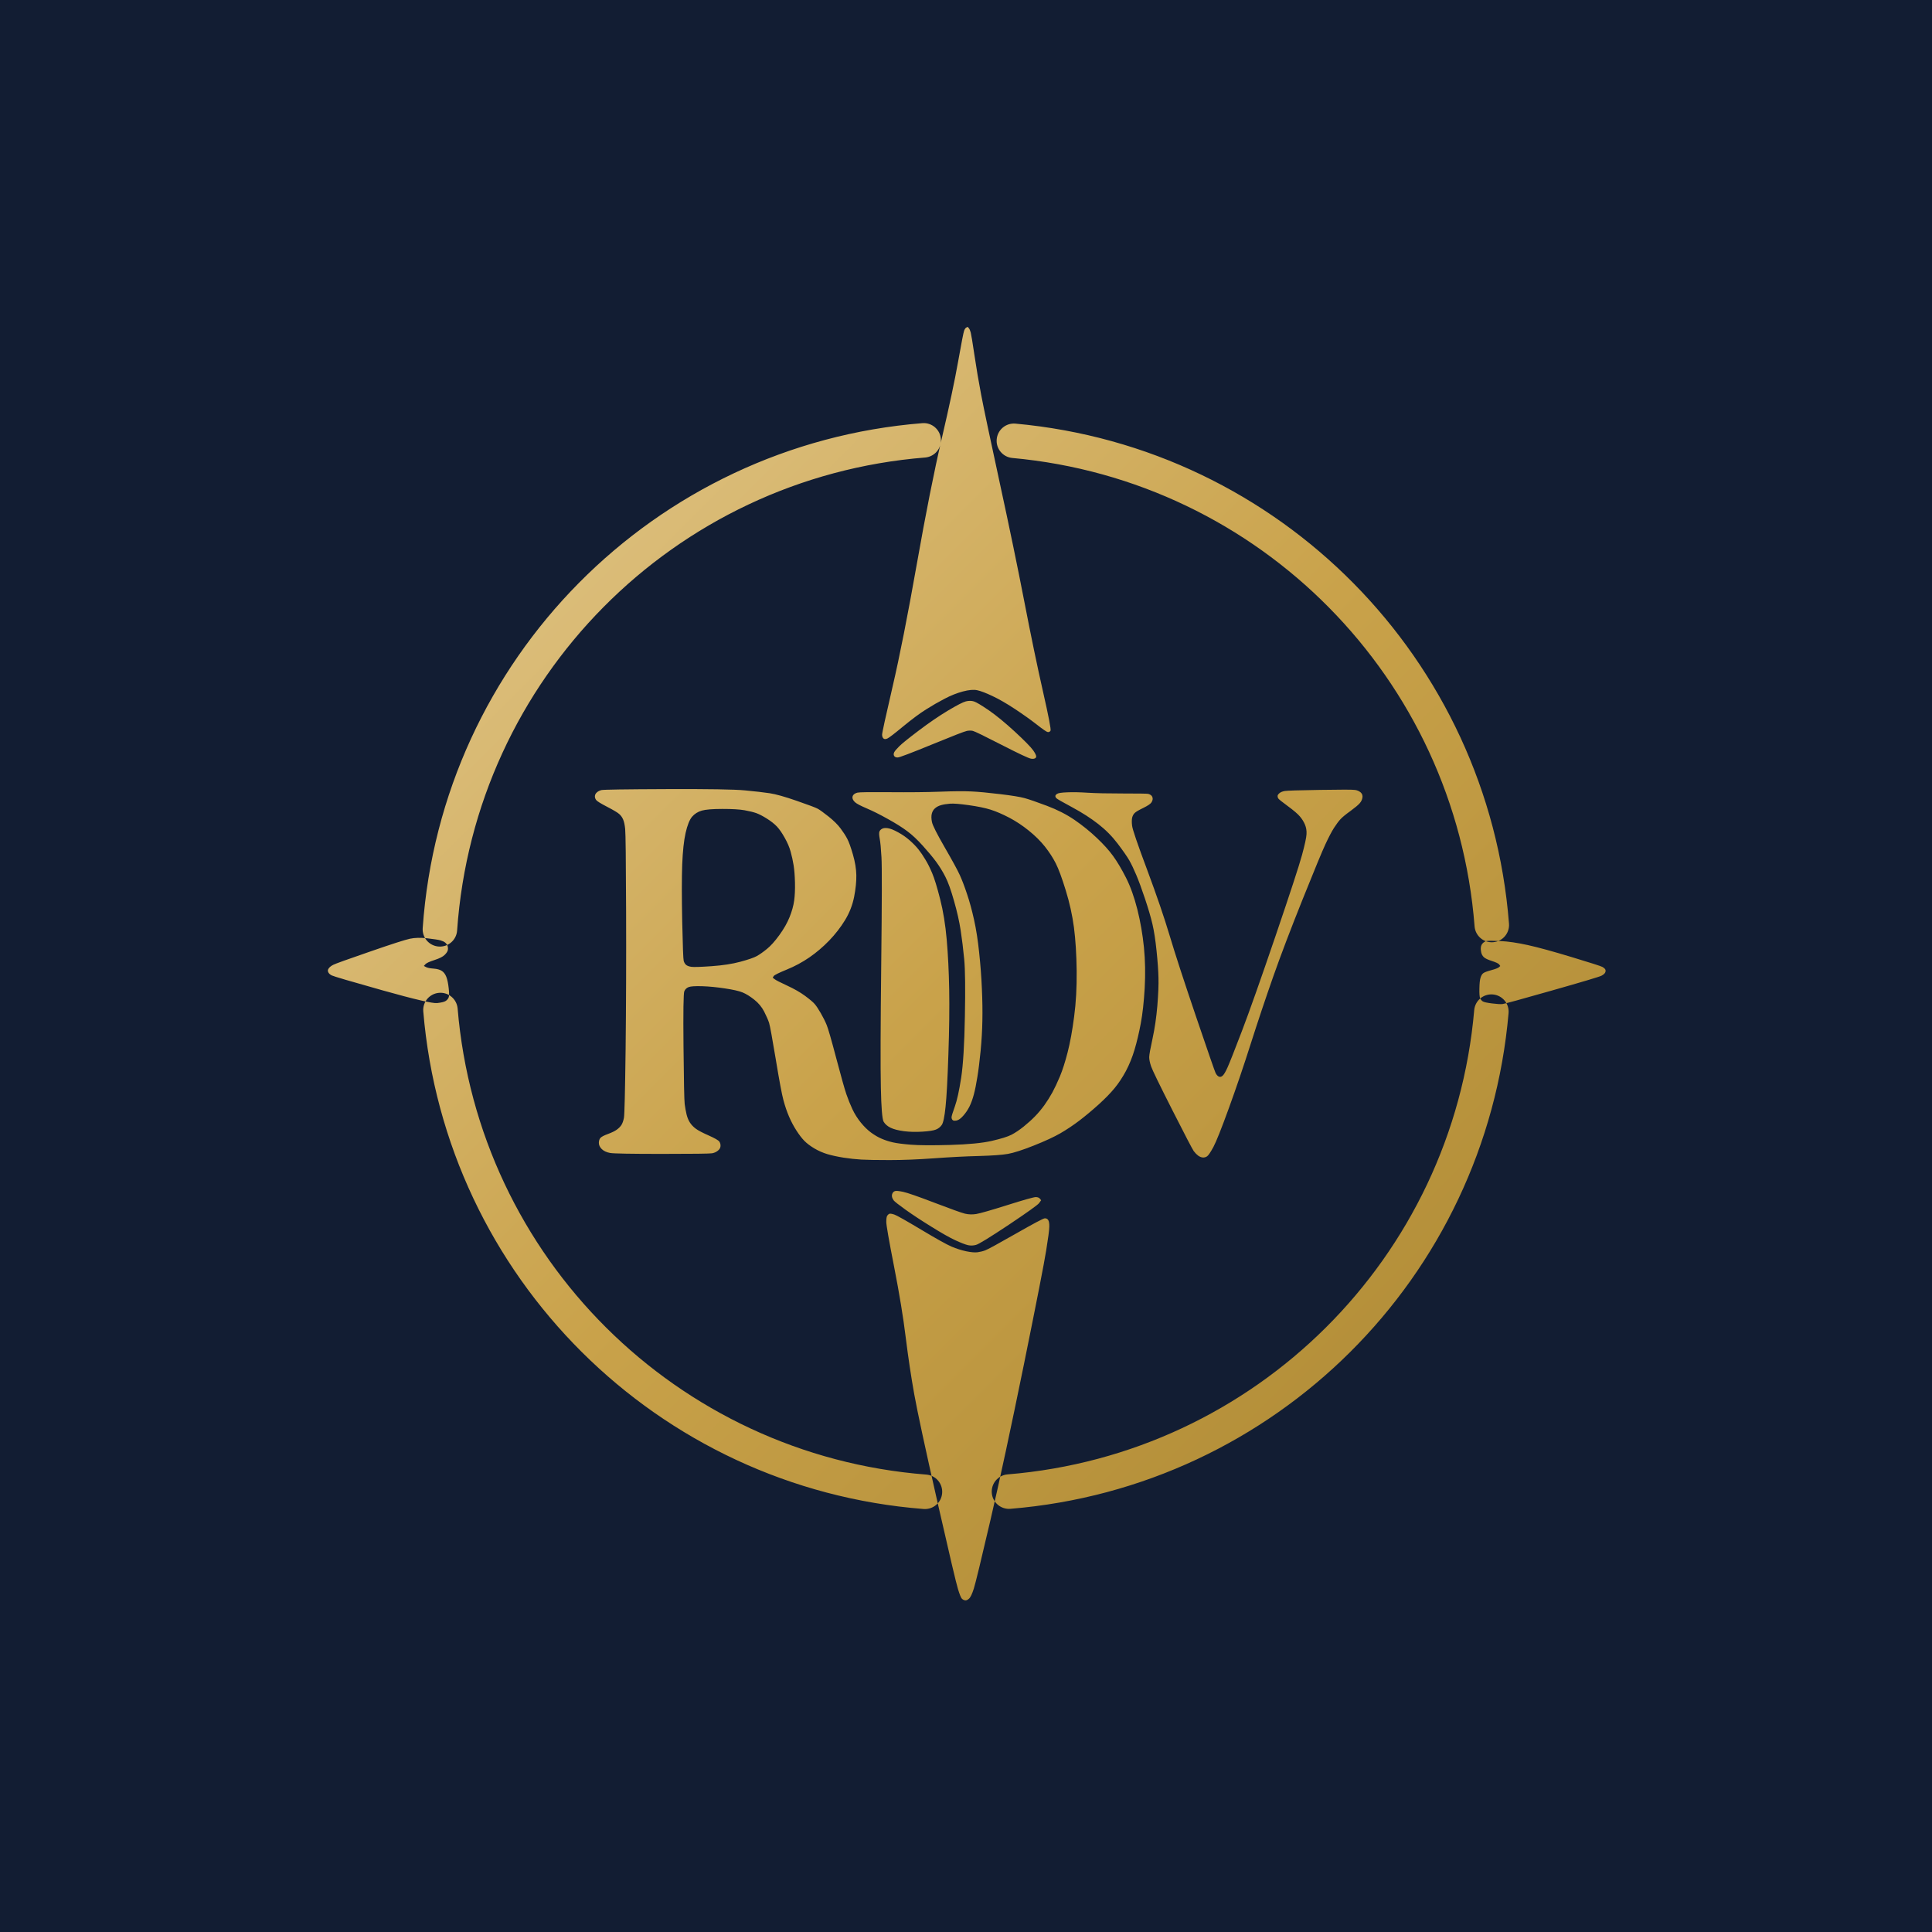
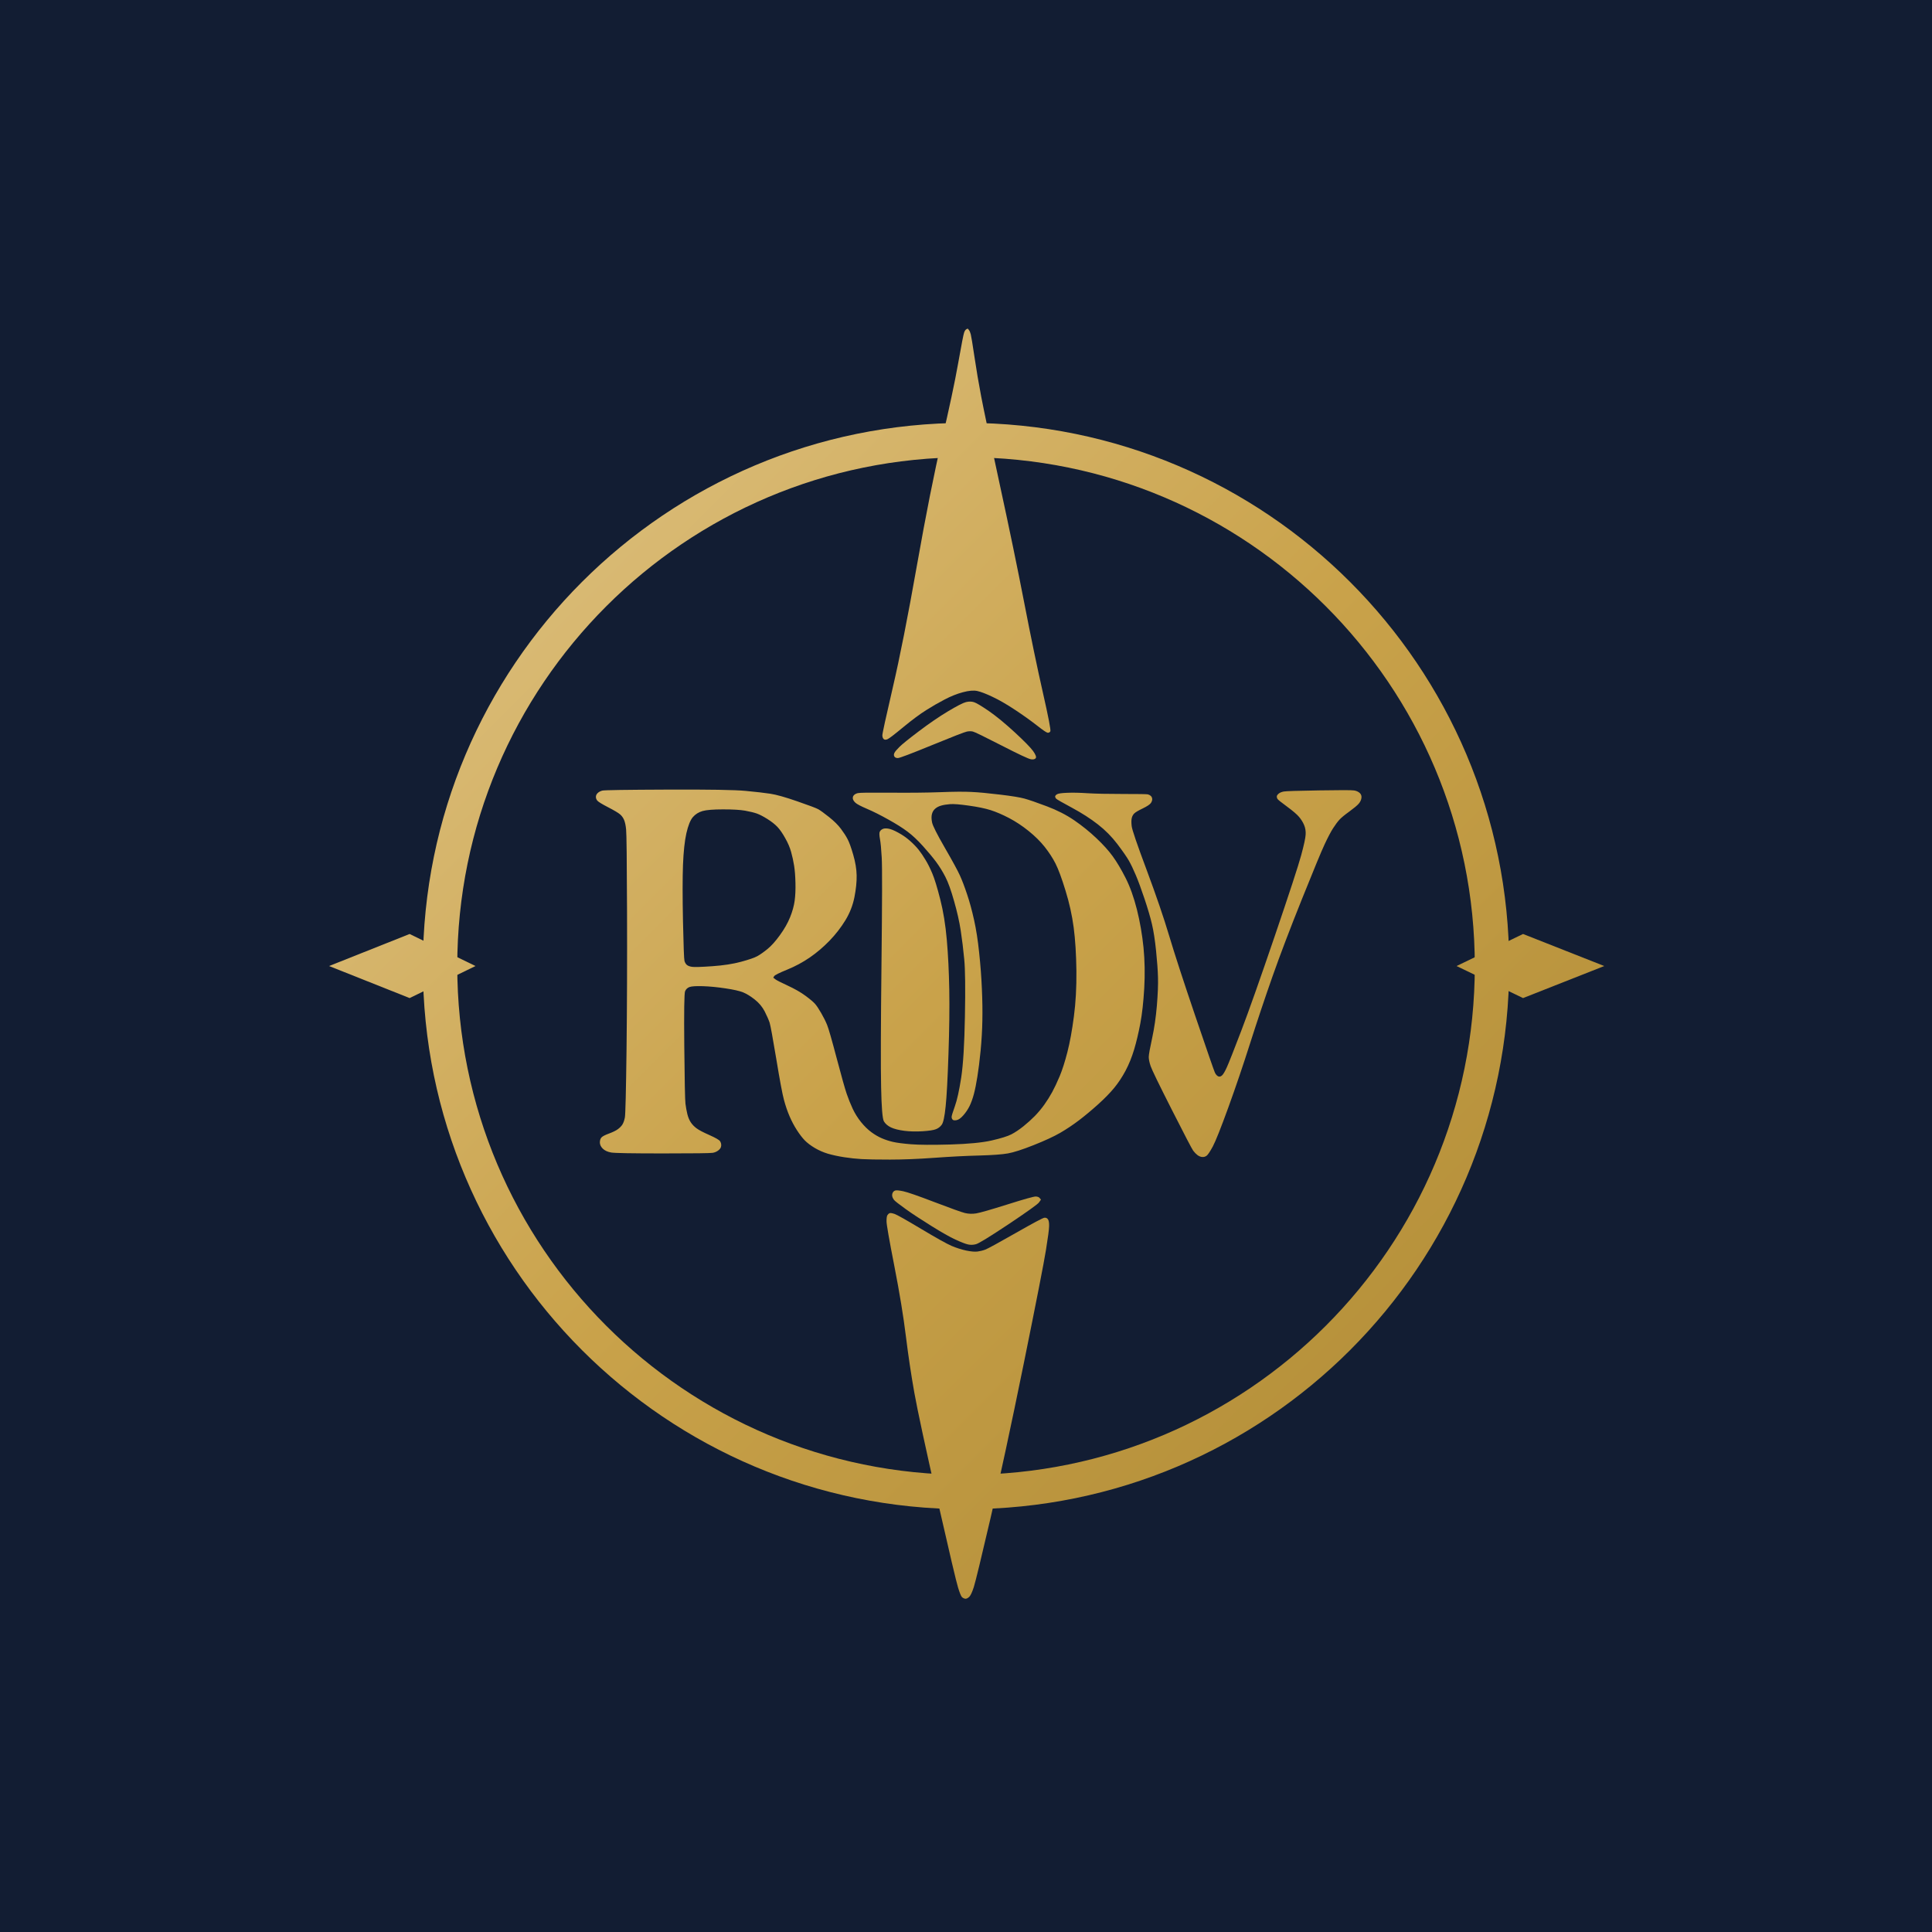
- <svg xmlns="http://www.w3.org/2000/svg" viewBox="-33.37 -38.42 312.68 312.68">
+ <svg xmlns="http://www.w3.org/2000/svg" viewBox="-33.79 -38.84 313.51 313.51">
  <defs>
-     <linearGradient id="g" x1="0" y1="0" x2="1" y2="1">
+     <linearGradient id="g" gradientUnits="userSpaceOnUse" x1="6.97" y1="1.92" x2="238.97" y2="233.92">
      <stop offset="0" stop-color="#e6cd96" />
      <stop offset="0.5" stop-color="#c9a24a" />
      <stop offset="1" stop-color="#a8842f" />
    </linearGradient>
  </defs>
-   <rect x="-33.37" y="-38.42" width="312.68" height="312.68" fill="#121d33" />
-   <path fill="url(#g)" fill-rule="evenodd" d="M210.78 125.55A88.14 88.14 0 0 1 130.16 205.77A2.79 2.79 0 0 1 129.70 200.20A82.56 82.56 0 0 0 205.22 125.06A2.79 2.79 0 0 1 210.78 125.55Z M116.11 205.80A88.14 88.14 0 0 1 35.13 125.22A2.79 2.79 0 0 1 40.69 124.76A82.56 82.56 0 0 0 116.54 200.23A2.79 2.79 0 0 1 116.11 205.80Z M35.04 111.79A88.14 88.14 0 0 1 115.97 30.06A2.79 2.79 0 0 1 116.42 35.62A82.56 82.56 0 0 0 40.61 112.18A2.79 2.79 0 0 1 35.04 111.79Z M130.97 30.14A88.14 88.14 0 0 1 210.85 111.07A2.79 2.79 0 0 1 205.28 111.50A82.56 82.56 0 0 0 130.47 35.70A2.79 2.79 0 0 1 130.97 30.14Z M111.38 158.15Q110.75 157.94 110.55 158.03Q110.35 158.12 110.21 158.35Q110.07 158.58 110.07 159.33Q110.06 160.08 111.34 166.62Q112.62 173.17 113.21 178.00Q113.81 182.83 114.59 187.21Q115.38 191.58 118.32 204.54Q121.27 217.50 121.68 218.79Q122.08 220.08 122.29 220.30Q122.50 220.52 122.79 220.58Q123.08 220.65 123.45 220.32Q123.82 220.00 124.24 218.67Q124.66 217.33 126.93 207.58Q129.20 197.83 132.33 182.46Q135.45 167.08 135.94 164.00Q136.44 160.92 136.45 160.12Q136.47 159.33 136.27 159.03Q136.07 158.73 135.70 158.76Q135.33 158.79 131.00 161.26Q126.67 163.73 126.08 163.94Q125.50 164.16 124.83 164.25Q124.17 164.33 123.00 164.09Q121.83 163.84 120.62 163.33Q119.42 162.81 115.71 160.59Q112.00 158.37 111.38 158.15Z M111.06 154.73Q110.94 155.00 111.00 155.29Q111.06 155.58 111.28 155.87Q111.50 156.15 113.21 157.38Q114.92 158.60 117.38 160.12Q119.83 161.65 121.25 162.31Q122.67 162.96 123.29 163.10Q123.92 163.24 124.58 163.06Q125.25 162.89 129.88 159.81Q134.50 156.72 134.81 156.28L135.13 155.83L134.94 155.59Q134.75 155.34 134.29 155.32Q133.83 155.30 129.71 156.60Q125.58 157.90 124.62 158.06Q123.67 158.21 122.79 158.00Q121.92 157.78 117.88 156.24Q113.83 154.69 112.79 154.47Q111.75 154.25 111.47 154.35Q111.19 154.45 111.06 154.73Z M206.06 121.58Q206.03 122.83 206.19 123.16Q206.35 123.49 206.63 123.66Q206.92 123.83 208.12 123.98Q209.33 124.13 209.79 124.08Q210.25 124.04 217.79 121.89Q225.33 119.75 225.82 119.49Q226.31 119.23 226.43 118.95Q226.54 118.67 226.43 118.47Q226.31 118.27 225.99 118.08Q225.67 117.89 221.04 116.49Q216.42 115.09 213.88 114.53Q211.33 113.97 209.42 113.88Q207.50 113.79 207.17 113.89Q206.83 114.00 206.59 114.25Q206.35 114.50 206.30 114.88Q206.25 115.25 206.35 115.71Q206.45 116.17 206.77 116.48Q207.08 116.79 208.08 117.11Q209.08 117.43 209.26 117.67L209.44 117.92L209.22 118.12Q209.00 118.32 207.96 118.60Q206.92 118.88 206.65 119.11Q206.39 119.33 206.24 119.83Q206.08 120.33 206.06 121.58Z M39.22 123.07Q39.39 122.75 39.25 121.54Q39.12 120.33 38.86 119.67Q38.60 119.01 38.13 118.71Q37.67 118.41 36.79 118.34Q35.92 118.28 35.57 118.09L35.23 117.91L35.49 117.62Q35.75 117.34 36.96 116.95Q38.17 116.56 38.61 116.11Q39.05 115.67 39.11 115.33Q39.17 115.00 39.06 114.67Q38.94 114.34 38.68 114.13Q38.42 113.92 37.92 113.77Q37.42 113.63 35.79 113.44Q34.17 113.25 32.96 113.51Q31.75 113.77 26.42 115.62Q21.08 117.46 20.58 117.72Q20.08 117.97 19.85 118.28Q19.61 118.58 19.74 118.89Q19.86 119.20 20.31 119.44Q20.75 119.67 28.54 121.86Q36.33 124.05 37.38 123.92Q38.42 123.80 38.74 123.59Q39.06 123.39 39.22 123.07Z M110.33 95.62Q109.75 95.53 109.43 95.69Q109.10 95.85 108.97 96.13Q108.84 96.42 109.00 97.29Q109.17 98.17 109.29 100.33Q109.42 102.50 109.25 117.58Q109.08 132.67 109.19 137.58Q109.29 142.50 109.64 143.12Q110.00 143.73 110.79 144.11Q111.58 144.48 112.96 144.66Q114.33 144.83 115.92 144.73Q117.50 144.63 118.08 144.40Q118.66 144.18 119.03 143.67Q119.41 143.17 119.66 140.71Q119.92 138.25 120.12 132.21Q120.33 126.17 120.25 121.75Q120.17 117.33 119.85 113.67Q119.53 110.00 118.78 107.08Q118.04 104.17 117.49 102.88Q116.94 101.58 116.38 100.67Q115.83 99.75 115.27 99.04Q114.70 98.33 113.85 97.58Q113.00 96.83 111.96 96.27Q110.92 95.70 110.33 95.62Z M186.86 89.84Q186.50 89.52 185.96 89.43Q185.42 89.33 180.25 89.42Q175.08 89.50 174.54 89.60Q174.00 89.70 173.71 89.94Q173.43 90.17 173.40 90.38Q173.38 90.58 173.50 90.79Q173.61 90.99 175.06 92.05Q176.50 93.11 177.01 93.72Q177.53 94.33 177.83 95.04Q178.13 95.75 178.08 96.58Q178.04 97.42 177.35 99.96Q176.66 102.50 173.06 113.08Q169.45 123.67 167.62 128.46Q165.79 133.25 165.30 134.33Q164.81 135.42 164.49 135.69Q164.17 135.96 163.87 135.81Q163.56 135.65 163.35 135.20Q163.14 134.75 160.19 126.08Q157.25 117.42 155.93 113.00Q154.61 108.58 152.28 102.33Q149.94 96.08 149.85 95.21Q149.75 94.33 149.87 93.88Q149.99 93.42 150.29 93.14Q150.58 92.86 151.66 92.34Q152.74 91.81 152.98 91.45Q153.21 91.08 153.18 90.79Q153.15 90.50 152.95 90.31Q152.75 90.13 152.46 90.06Q152.17 90.00 148.42 90.00Q144.67 90.00 142.71 89.88Q140.75 89.75 139.38 89.81Q138.00 89.86 137.71 90.06Q137.43 90.25 137.43 90.42Q137.43 90.58 137.59 90.76Q137.75 90.94 140.17 92.24Q142.58 93.54 144.37 94.94Q146.16 96.33 147.52 98.12Q148.88 99.92 149.40 100.83Q149.92 101.75 150.52 103.17Q151.12 104.58 151.93 107.00Q152.74 109.42 153.14 111.12Q153.54 112.83 153.81 115.46Q154.08 118.08 154.12 119.79Q154.17 121.50 153.94 124.33Q153.70 127.17 153.17 129.62Q152.63 132.08 152.62 132.67Q152.62 133.25 152.93 134.17Q153.24 135.08 156.37 141.25Q159.50 147.42 159.83 147.88Q160.17 148.33 160.54 148.61Q160.92 148.88 161.29 148.91Q161.67 148.94 161.99 148.72Q162.31 148.50 163.01 147.21Q163.70 145.92 165.53 140.88Q167.36 135.83 169.08 130.42Q170.81 125.00 172.68 119.67Q174.56 114.33 177.47 107.08Q180.38 99.83 181.16 98.17Q181.94 96.50 182.52 95.58Q183.11 94.67 183.56 94.18Q184.00 93.69 185.17 92.85Q186.33 92.00 186.69 91.58Q187.05 91.17 187.13 90.67Q187.21 90.17 186.86 89.84Z M63.22 89.83Q62.94 90.08 62.91 90.42Q62.89 90.75 63.11 91.05Q63.33 91.35 64.88 92.15Q66.42 92.95 66.83 93.31Q67.25 93.67 67.48 94.21Q67.71 94.75 67.81 95.75Q67.92 96.75 67.96 108.92Q68.00 121.08 67.88 131.42Q67.75 141.75 67.61 142.50Q67.46 143.25 67.19 143.67Q66.91 144.08 66.45 144.41Q66.00 144.74 65.04 145.10Q64.08 145.45 63.82 145.73Q63.56 146.00 63.55 146.54Q63.55 147.08 64.02 147.55Q64.50 148.02 65.38 148.18Q66.25 148.33 73.79 148.33Q81.33 148.33 81.88 148.23Q82.42 148.13 82.81 147.81Q83.21 147.50 83.24 147.08Q83.27 146.67 83.05 146.34Q82.83 146.02 81.33 145.35Q79.83 144.69 79.25 144.26Q78.67 143.83 78.31 143.29Q77.95 142.75 77.75 141.96Q77.56 141.17 77.44 140.25Q77.33 139.33 77.25 130.92Q77.17 122.50 77.38 122.01Q77.59 121.52 78.09 121.33Q78.58 121.14 80.29 121.19Q82.00 121.25 83.96 121.55Q85.92 121.84 86.79 122.19Q87.67 122.55 88.69 123.36Q89.72 124.17 90.30 125.29Q90.87 126.42 91.10 127.12Q91.32 127.83 92.18 133.00Q93.03 138.17 93.42 139.62Q93.81 141.08 94.33 142.29Q94.85 143.50 95.52 144.54Q96.19 145.58 96.80 146.21Q97.42 146.84 98.42 147.44Q99.42 148.03 100.54 148.37Q101.67 148.70 103.17 148.94Q104.67 149.17 106.04 149.25Q107.42 149.33 110.62 149.33Q113.83 149.33 117.83 149.04Q121.83 148.75 125.08 148.67Q128.33 148.58 129.75 148.33Q131.17 148.08 133.92 146.99Q136.67 145.90 138.25 144.99Q139.83 144.07 141.33 142.93Q142.83 141.78 144.42 140.35Q146.00 138.92 147.00 137.71Q148.00 136.50 148.85 134.92Q149.69 133.33 150.25 131.46Q150.81 129.58 151.25 127.25Q151.69 124.92 151.89 121.50Q152.08 118.08 151.77 114.92Q151.45 111.75 150.70 108.75Q149.94 105.75 148.86 103.62Q147.78 101.50 146.78 100.12Q145.79 98.75 144.14 97.19Q142.50 95.63 140.54 94.28Q138.58 92.94 136.08 92.00Q133.58 91.06 132.46 90.75Q131.33 90.44 128.46 90.10Q125.58 89.75 123.83 89.67Q122.08 89.58 118.75 89.71Q115.42 89.83 110.62 89.79Q105.83 89.75 105.42 89.86Q105.00 89.96 104.78 90.19Q104.56 90.42 104.60 90.75Q104.65 91.08 105.03 91.43Q105.42 91.78 106.92 92.42Q108.42 93.06 110.33 94.13Q112.25 95.19 113.46 96.10Q114.67 97.00 115.98 98.46Q117.30 99.92 118.13 101.04Q118.96 102.17 119.62 103.46Q120.29 104.75 121.03 107.38Q121.78 110.00 122.11 112.17Q122.44 114.33 122.68 116.83Q122.92 119.33 122.79 126.08Q122.67 132.83 122.19 136.00Q121.70 139.17 121.16 140.67Q120.62 142.17 120.63 142.42Q120.64 142.67 120.79 142.84Q120.94 143.02 121.43 142.93Q121.92 142.84 122.51 142.17Q123.11 141.50 123.53 140.67Q123.94 139.83 124.24 138.71Q124.54 137.58 124.81 135.88Q125.09 134.17 125.34 131.62Q125.58 129.08 125.62 126.75Q125.67 124.42 125.54 121.58Q125.42 118.75 125.10 115.75Q124.79 112.75 124.27 110.42Q123.75 108.08 123.13 106.25Q122.52 104.42 121.97 103.21Q121.42 102.00 119.52 98.71Q117.62 95.42 117.46 94.62Q117.30 93.83 117.43 93.29Q117.56 92.75 117.94 92.41Q118.33 92.06 118.92 91.89Q119.50 91.72 120.38 91.65Q121.25 91.58 123.42 91.89Q125.58 92.19 126.96 92.62Q128.33 93.06 129.96 93.91Q131.58 94.76 133.12 96.00Q134.67 97.25 135.73 98.58Q136.79 99.92 137.49 101.29Q138.19 102.67 139.11 105.67Q140.04 108.67 140.44 111.67Q140.83 114.67 140.88 118.71Q140.92 122.75 140.47 126.12Q140.03 129.50 139.42 131.88Q138.81 134.25 138.17 135.79Q137.52 137.33 136.95 138.38Q136.38 139.42 135.67 140.42Q134.95 141.42 134.14 142.25Q133.33 143.08 132.29 143.92Q131.25 144.75 130.33 145.23Q129.42 145.70 127.12 146.23Q124.83 146.75 120.42 146.88Q116.00 147.00 114.04 146.84Q112.08 146.68 111.12 146.46Q110.17 146.24 109.33 145.88Q108.50 145.53 107.62 144.89Q106.75 144.25 105.94 143.25Q105.13 142.25 104.58 141.08Q104.04 139.92 103.61 138.67Q103.18 137.42 101.98 132.88Q100.78 128.33 100.42 127.46Q100.06 126.58 99.46 125.54Q98.86 124.50 98.47 124.06Q98.08 123.61 96.92 122.75Q95.75 121.89 94.04 121.10Q92.33 120.31 92.01 120.06L91.69 119.81L91.84 119.56Q92.00 119.30 93.96 118.50Q95.92 117.70 97.62 116.53Q99.33 115.35 100.83 113.80Q102.32 112.25 103.39 110.50Q104.46 108.75 104.86 106.75Q105.25 104.75 105.22 103.21Q105.19 101.67 104.67 99.88Q104.15 98.08 103.75 97.33Q103.36 96.58 102.68 95.67Q102.00 94.75 100.75 93.75Q99.50 92.76 99.00 92.48Q98.50 92.20 95.58 91.19Q92.67 90.18 91.21 89.96Q89.75 89.74 87.21 89.50Q84.67 89.25 74.54 89.29Q64.42 89.33 63.96 89.45Q63.50 89.57 63.22 89.83Z M89.04 93.18Q89.75 93.44 90.75 94.07Q91.75 94.70 92.37 95.35Q92.98 96.00 93.63 97.17Q94.29 98.33 94.59 99.42Q94.89 100.50 95.07 101.62Q95.25 102.75 95.29 104.42Q95.33 106.08 95.16 107.33Q94.99 108.58 94.42 110.00Q93.85 111.42 92.76 112.92Q91.67 114.42 90.75 115.16Q89.83 115.91 89.12 116.31Q88.42 116.70 86.46 117.23Q84.50 117.76 81.79 117.95Q79.08 118.14 78.50 118.05Q77.92 117.96 77.66 117.73Q77.40 117.50 77.28 117.08Q77.17 116.67 77.04 110.71Q76.92 104.75 77.04 101.50Q77.17 98.25 77.59 96.38Q78.02 94.50 78.63 93.77Q79.25 93.05 80.21 92.77Q81.17 92.50 83.54 92.50Q85.92 92.50 87.12 92.71Q88.33 92.93 89.04 93.18Z M134.28 84.19Q134.48 83.92 133.86 83.04Q133.23 82.17 130.87 79.99Q128.50 77.81 126.67 76.54Q124.83 75.28 124.25 75.10Q123.67 74.92 122.96 75.09Q122.25 75.27 120.04 76.59Q117.83 77.92 115.33 79.81Q112.83 81.70 112.18 82.35Q111.52 83.00 111.35 83.33Q111.19 83.67 111.34 83.92Q111.50 84.18 111.92 84.17Q112.33 84.17 117.46 82.07Q122.58 79.97 123.12 79.87Q123.67 79.77 124.08 79.87Q124.50 79.96 128.71 82.12Q132.92 84.28 133.50 84.37Q134.08 84.46 134.28 84.19Z M123.43 14.70L123.24 14.48L123.04 14.58Q122.83 14.68 122.67 15.09Q122.51 15.50 121.69 20.12Q120.87 24.75 119.04 32.58Q117.21 40.42 115.00 52.92Q112.79 65.42 111.08 72.75Q109.38 80.08 109.39 80.50Q109.41 80.92 109.62 81.10Q109.83 81.29 110.25 81.10Q110.67 80.91 112.83 79.12Q115.00 77.34 116.50 76.40Q118.00 75.45 119.50 74.67Q121.00 73.88 122.46 73.49Q123.92 73.10 124.79 73.29Q125.67 73.48 127.25 74.23Q128.83 74.97 130.88 76.32Q132.92 77.67 134.42 78.84Q135.92 80.02 136.20 80.06Q136.48 80.10 136.65 79.84Q136.81 79.58 135.43 73.50Q134.05 67.42 132.42 59.00Q130.79 50.58 128.42 39.67Q126.05 28.75 125.43 25.50Q124.81 22.25 124.34 19.08Q123.87 15.92 123.74 15.42Q123.61 14.92 123.43 14.70Z" />
+   <rect x="-33.79" y="-38.84" width="313.51" height="313.51" fill="#121d33" />
+   <g fill="url(#g)">
+     <path fill-rule="evenodd" d="M211.11 117.92A88.14 88.14 0 1 0 34.83 117.92A88.14 88.14 0 1 0 211.11 117.92ZM205.53 117.92A82.56 82.56 0 1 0 40.41 117.92A82.56 82.56 0 1 0 205.53 117.92Z" />
+     <path fill-rule="evenodd" d="M111.38 158.15Q110.75 157.94 110.55 158.03Q110.35 158.12 110.21 158.35Q110.07 158.58 110.07 159.33Q110.06 160.08 111.34 166.62Q112.62 173.17 113.21 178.00Q113.81 182.83 114.59 187.21Q115.38 191.58 118.32 204.54Q121.27 217.50 121.68 218.79Q122.08 220.08 122.29 220.30Q122.50 220.52 122.79 220.58Q123.08 220.65 123.45 220.32Q123.82 220.00 124.24 218.67Q124.66 217.33 126.93 207.58Q129.20 197.83 132.33 182.46Q135.45 167.08 135.94 164.00Q136.44 160.92 136.45 160.12Q136.47 159.33 136.27 159.03Q136.07 158.73 135.70 158.76Q135.33 158.79 131.00 161.26Q126.67 163.73 126.08 163.94Q125.50 164.16 124.83 164.25Q124.17 164.33 123.00 164.09Q121.83 163.84 120.62 163.33Q119.42 162.81 115.71 160.59Q112.00 158.37 111.38 158.15Z" />
+     <path fill-rule="evenodd" d="M111.06 154.73Q110.94 155.00 111.00 155.29Q111.06 155.58 111.28 155.87Q111.50 156.15 113.21 157.38Q114.92 158.60 117.38 160.12Q119.83 161.65 121.25 162.31Q122.67 162.96 123.29 163.10Q123.92 163.24 124.58 163.06Q125.25 162.89 129.88 159.81Q134.50 156.72 134.81 156.28L135.13 155.83L134.94 155.59Q134.75 155.34 134.29 155.32Q133.83 155.30 129.71 156.60Q125.58 157.90 124.62 158.06Q123.67 158.21 122.79 158.00Q121.92 157.78 117.88 156.24Q113.83 154.69 112.79 154.47Q111.75 154.25 111.47 154.35Q111.19 154.45 111.06 154.73Z" />
+     <path fill-rule="evenodd" d="M134.28 84.19Q134.48 83.92 133.86 83.04Q133.23 82.17 130.87 79.99Q128.50 77.81 126.67 76.54Q124.83 75.28 124.25 75.10Q123.67 74.92 122.96 75.09Q122.25 75.27 120.04 76.59Q117.83 77.92 115.33 79.81Q112.83 81.70 112.18 82.35Q111.52 83.00 111.35 83.33Q111.19 83.67 111.34 83.92Q111.50 84.18 111.92 84.17Q112.33 84.17 117.46 82.07Q122.58 79.97 123.12 79.87Q123.67 79.77 124.08 79.87Q124.50 79.96 128.71 82.12Q132.92 84.28 133.50 84.37Q134.08 84.46 134.28 84.19Z" />
+     <path fill-rule="evenodd" d="M123.43 14.70L123.24 14.48L123.04 14.58Q122.83 14.68 122.67 15.09Q122.51 15.50 121.69 20.12Q120.87 24.75 119.04 32.58Q117.21 40.42 115.00 52.92Q112.79 65.42 111.08 72.75Q109.38 80.08 109.39 80.50Q109.41 80.92 109.62 81.10Q109.83 81.29 110.25 81.10Q110.67 80.91 112.83 79.12Q115.00 77.34 116.50 76.40Q118.00 75.45 119.50 74.67Q121.00 73.88 122.46 73.49Q123.92 73.10 124.79 73.29Q125.67 73.48 127.25 74.23Q128.83 74.97 130.88 76.32Q132.92 77.67 134.42 78.84Q135.92 80.02 136.20 80.06Q136.48 80.10 136.65 79.84Q136.81 79.58 135.43 73.50Q134.05 67.42 132.42 59.00Q130.79 50.58 128.42 39.67Q126.05 28.75 125.43 25.50Q124.81 22.25 124.34 19.08Q123.87 15.92 123.74 15.42Q123.61 14.92 123.43 14.70Z" />
+     <path fill-rule="evenodd" d="M226.54 117.92L213.36 112.72L202.57 117.92L213.36 123.12Z" />
+     <path fill-rule="evenodd" d="M19.61 117.92L32.68 112.72L43.37 117.92L32.68 123.12Z" />
+     <path fill-rule="evenodd" d="M110.33 95.62Q109.75 95.53 109.43 95.69Q109.10 95.85 108.97 96.13Q108.84 96.42 109.00 97.29Q109.17 98.17 109.29 100.33Q109.42 102.50 109.25 117.58Q109.08 132.67 109.19 137.58Q109.29 142.50 109.64 143.12Q110.00 143.73 110.79 144.11Q111.58 144.48 112.96 144.66Q114.33 144.83 115.92 144.73Q117.50 144.63 118.08 144.40Q118.66 144.18 119.03 143.67Q119.41 143.17 119.66 140.71Q119.92 138.25 120.12 132.21Q120.33 126.17 120.25 121.75Q120.17 117.33 119.85 113.67Q119.53 110.00 118.78 107.08Q118.04 104.17 117.49 102.88Q116.94 101.58 116.38 100.67Q115.83 99.75 115.27 99.04Q114.70 98.33 113.85 97.58Q113.00 96.83 111.96 96.27Q110.92 95.70 110.33 95.62Z M186.86 89.84Q186.50 89.52 185.96 89.43Q185.42 89.33 180.25 89.42Q175.08 89.50 174.54 89.60Q174.00 89.70 173.71 89.94Q173.43 90.17 173.40 90.38Q173.38 90.58 173.50 90.79Q173.61 90.99 175.06 92.05Q176.50 93.11 177.01 93.72Q177.53 94.33 177.83 95.04Q178.13 95.75 178.08 96.58Q178.04 97.42 177.35 99.96Q176.66 102.50 173.06 113.08Q169.45 123.67 167.62 128.46Q165.79 133.25 165.30 134.33Q164.81 135.42 164.49 135.69Q164.17 135.96 163.87 135.81Q163.56 135.65 163.35 135.20Q163.14 134.75 160.19 126.08Q157.25 117.42 155.93 113.00Q154.61 108.58 152.28 102.33Q149.94 96.08 149.85 95.21Q149.75 94.33 149.87 93.88Q149.99 93.42 150.29 93.14Q150.58 92.86 151.66 92.34Q152.74 91.81 152.98 91.45Q153.21 91.08 153.18 90.79Q153.15 90.50 152.95 90.31Q152.75 90.13 152.46 90.06Q152.17 90.00 148.42 90.00Q144.67 90.00 142.71 89.88Q140.75 89.75 139.38 89.81Q138.00 89.86 137.71 90.06Q137.43 90.25 137.43 90.42Q137.43 90.58 137.59 90.76Q137.75 90.94 140.17 92.24Q142.58 93.54 144.37 94.94Q146.16 96.33 147.52 98.12Q148.88 99.92 149.40 100.83Q149.92 101.75 150.52 103.17Q151.12 104.58 151.93 107.00Q152.74 109.42 153.14 111.12Q153.54 112.83 153.81 115.46Q154.08 118.08 154.12 119.79Q154.17 121.50 153.94 124.33Q153.70 127.17 153.17 129.62Q152.63 132.08 152.62 132.67Q152.62 133.25 152.93 134.17Q153.24 135.08 156.37 141.25Q159.50 147.42 159.83 147.88Q160.17 148.33 160.54 148.61Q160.92 148.88 161.29 148.91Q161.67 148.94 161.99 148.72Q162.31 148.50 163.01 147.21Q163.70 145.92 165.53 140.88Q167.36 135.83 169.08 130.42Q170.81 125.00 172.68 119.67Q174.56 114.33 177.47 107.08Q180.38 99.83 181.16 98.17Q181.94 96.50 182.52 95.58Q183.11 94.67 183.56 94.18Q184.00 93.69 185.17 92.85Q186.33 92.00 186.69 91.58Q187.05 91.17 187.13 90.67Q187.21 90.17 186.86 89.84Z M63.22 89.83Q62.94 90.08 62.91 90.42Q62.89 90.75 63.11 91.05Q63.33 91.35 64.88 92.15Q66.42 92.95 66.83 93.31Q67.25 93.67 67.48 94.21Q67.71 94.75 67.81 95.75Q67.92 96.75 67.96 108.92Q68.00 121.08 67.88 131.42Q67.75 141.75 67.61 142.50Q67.46 143.25 67.19 143.67Q66.91 144.08 66.45 144.41Q66.00 144.74 65.04 145.10Q64.08 145.45 63.82 145.73Q63.56 146.00 63.55 146.54Q63.55 147.08 64.02 147.55Q64.50 148.02 65.38 148.18Q66.25 148.33 73.79 148.33Q81.33 148.33 81.88 148.23Q82.42 148.13 82.81 147.81Q83.21 147.50 83.24 147.08Q83.27 146.67 83.05 146.34Q82.83 146.02 81.33 145.35Q79.83 144.69 79.25 144.26Q78.67 143.83 78.31 143.29Q77.95 142.75 77.75 141.96Q77.56 141.17 77.44 140.25Q77.33 139.33 77.25 130.92Q77.17 122.50 77.38 122.01Q77.59 121.52 78.09 121.33Q78.58 121.14 80.29 121.19Q82.00 121.25 83.96 121.55Q85.92 121.84 86.79 122.19Q87.67 122.55 88.69 123.36Q89.72 124.17 90.30 125.29Q90.87 126.42 91.10 127.12Q91.32 127.83 92.18 133.00Q93.03 138.17 93.42 139.62Q93.81 141.08 94.33 142.29Q94.85 143.50 95.52 144.54Q96.19 145.58 96.80 146.21Q97.42 146.84 98.42 147.44Q99.42 148.03 100.54 148.37Q101.67 148.70 103.17 148.94Q104.67 149.17 106.04 149.25Q107.42 149.33 110.62 149.33Q113.83 149.33 117.83 149.04Q121.83 148.75 125.08 148.67Q128.33 148.58 129.75 148.33Q131.17 148.08 133.92 146.99Q136.67 145.90 138.25 144.99Q139.83 144.07 141.33 142.93Q142.83 141.78 144.42 140.35Q146.00 138.92 147.00 137.71Q148.00 136.50 148.85 134.92Q149.69 133.33 150.25 131.46Q150.81 129.58 151.25 127.25Q151.69 124.92 151.89 121.50Q152.08 118.08 151.77 114.92Q151.45 111.75 150.70 108.75Q149.94 105.75 148.86 103.62Q147.78 101.50 146.78 100.12Q145.79 98.75 144.14 97.19Q142.50 95.63 140.54 94.28Q138.58 92.94 136.08 92.00Q133.58 91.06 132.46 90.75Q131.33 90.44 128.46 90.10Q125.58 89.75 123.83 89.67Q122.08 89.58 118.75 89.71Q115.42 89.83 110.62 89.79Q105.83 89.75 105.42 89.86Q105.00 89.96 104.78 90.19Q104.56 90.42 104.60 90.75Q104.65 91.08 105.03 91.43Q105.42 91.78 106.92 92.42Q108.42 93.06 110.33 94.13Q112.25 95.19 113.46 96.10Q114.67 97.00 115.98 98.46Q117.30 99.92 118.13 101.04Q118.96 102.17 119.62 103.46Q120.29 104.75 121.03 107.38Q121.78 110.00 122.11 112.17Q122.44 114.33 122.68 116.83Q122.92 119.33 122.79 126.08Q122.67 132.83 122.19 136.00Q121.70 139.17 121.16 140.67Q120.62 142.17 120.63 142.42Q120.64 142.67 120.79 142.84Q120.94 143.02 121.43 142.93Q121.92 142.84 122.51 142.17Q123.11 141.50 123.53 140.67Q123.94 139.83 124.24 138.71Q124.54 137.58 124.81 135.88Q125.09 134.17 125.34 131.62Q125.58 129.08 125.62 126.75Q125.67 124.42 125.54 121.58Q125.42 118.75 125.10 115.75Q124.79 112.75 124.27 110.42Q123.75 108.08 123.13 106.25Q122.52 104.42 121.97 103.21Q121.42 102.00 119.52 98.71Q117.62 95.42 117.46 94.62Q117.30 93.83 117.43 93.29Q117.56 92.75 117.94 92.41Q118.33 92.06 118.92 91.89Q119.50 91.72 120.38 91.65Q121.25 91.58 123.42 91.89Q125.58 92.19 126.96 92.62Q128.33 93.06 129.96 93.91Q131.58 94.76 133.12 96.00Q134.67 97.25 135.73 98.58Q136.79 99.92 137.49 101.29Q138.19 102.67 139.11 105.67Q140.04 108.67 140.44 111.67Q140.83 114.67 140.88 118.71Q140.92 122.75 140.47 126.12Q140.03 129.50 139.42 131.88Q138.81 134.25 138.17 135.79Q137.52 137.33 136.95 138.38Q136.38 139.42 135.67 140.42Q134.95 141.42 134.14 142.25Q133.33 143.08 132.29 143.92Q131.25 144.75 130.33 145.23Q129.42 145.70 127.12 146.23Q124.83 146.75 120.42 146.88Q116.00 147.00 114.04 146.84Q112.08 146.68 111.12 146.46Q110.17 146.24 109.33 145.88Q108.50 145.53 107.62 144.89Q106.75 144.25 105.94 143.25Q105.13 142.25 104.58 141.08Q104.04 139.92 103.61 138.67Q103.18 137.42 101.98 132.88Q100.78 128.33 100.42 127.46Q100.06 126.58 99.46 125.54Q98.86 124.50 98.47 124.06Q98.08 123.61 96.92 122.75Q95.75 121.89 94.04 121.10Q92.33 120.31 92.01 120.06L91.69 119.81L91.84 119.56Q92.00 119.30 93.96 118.50Q95.92 117.70 97.62 116.53Q99.33 115.35 100.83 113.80Q102.32 112.25 103.39 110.50Q104.46 108.75 104.86 106.75Q105.25 104.75 105.22 103.21Q105.19 101.67 104.67 99.88Q104.15 98.08 103.75 97.33Q103.36 96.58 102.68 95.67Q102.00 94.75 100.75 93.75Q99.50 92.76 99.00 92.48Q98.50 92.20 95.58 91.19Q92.67 90.18 91.21 89.96Q89.75 89.74 87.21 89.50Q84.67 89.25 74.54 89.29Q64.42 89.33 63.96 89.45Q63.50 89.57 63.22 89.83Z M89.04 93.18Q89.75 93.44 90.75 94.07Q91.75 94.70 92.37 95.35Q92.98 96.00 93.63 97.17Q94.29 98.33 94.59 99.42Q94.89 100.50 95.07 101.62Q95.25 102.75 95.29 104.42Q95.33 106.08 95.16 107.33Q94.99 108.58 94.42 110.00Q93.85 111.42 92.76 112.92Q91.67 114.42 90.75 115.16Q89.83 115.91 89.12 116.31Q88.42 116.70 86.46 117.23Q84.50 117.76 81.79 117.95Q79.08 118.14 78.50 118.05Q77.92 117.96 77.66 117.73Q77.40 117.50 77.28 117.08Q77.17 116.67 77.04 110.71Q76.92 104.75 77.04 101.50Q77.17 98.25 77.59 96.38Q78.02 94.50 78.63 93.77Q79.25 93.05 80.21 92.77Q81.17 92.50 83.54 92.50Q85.92 92.50 87.12 92.71Q88.33 92.93 89.04 93.18Z" />
+   </g>
</svg>
